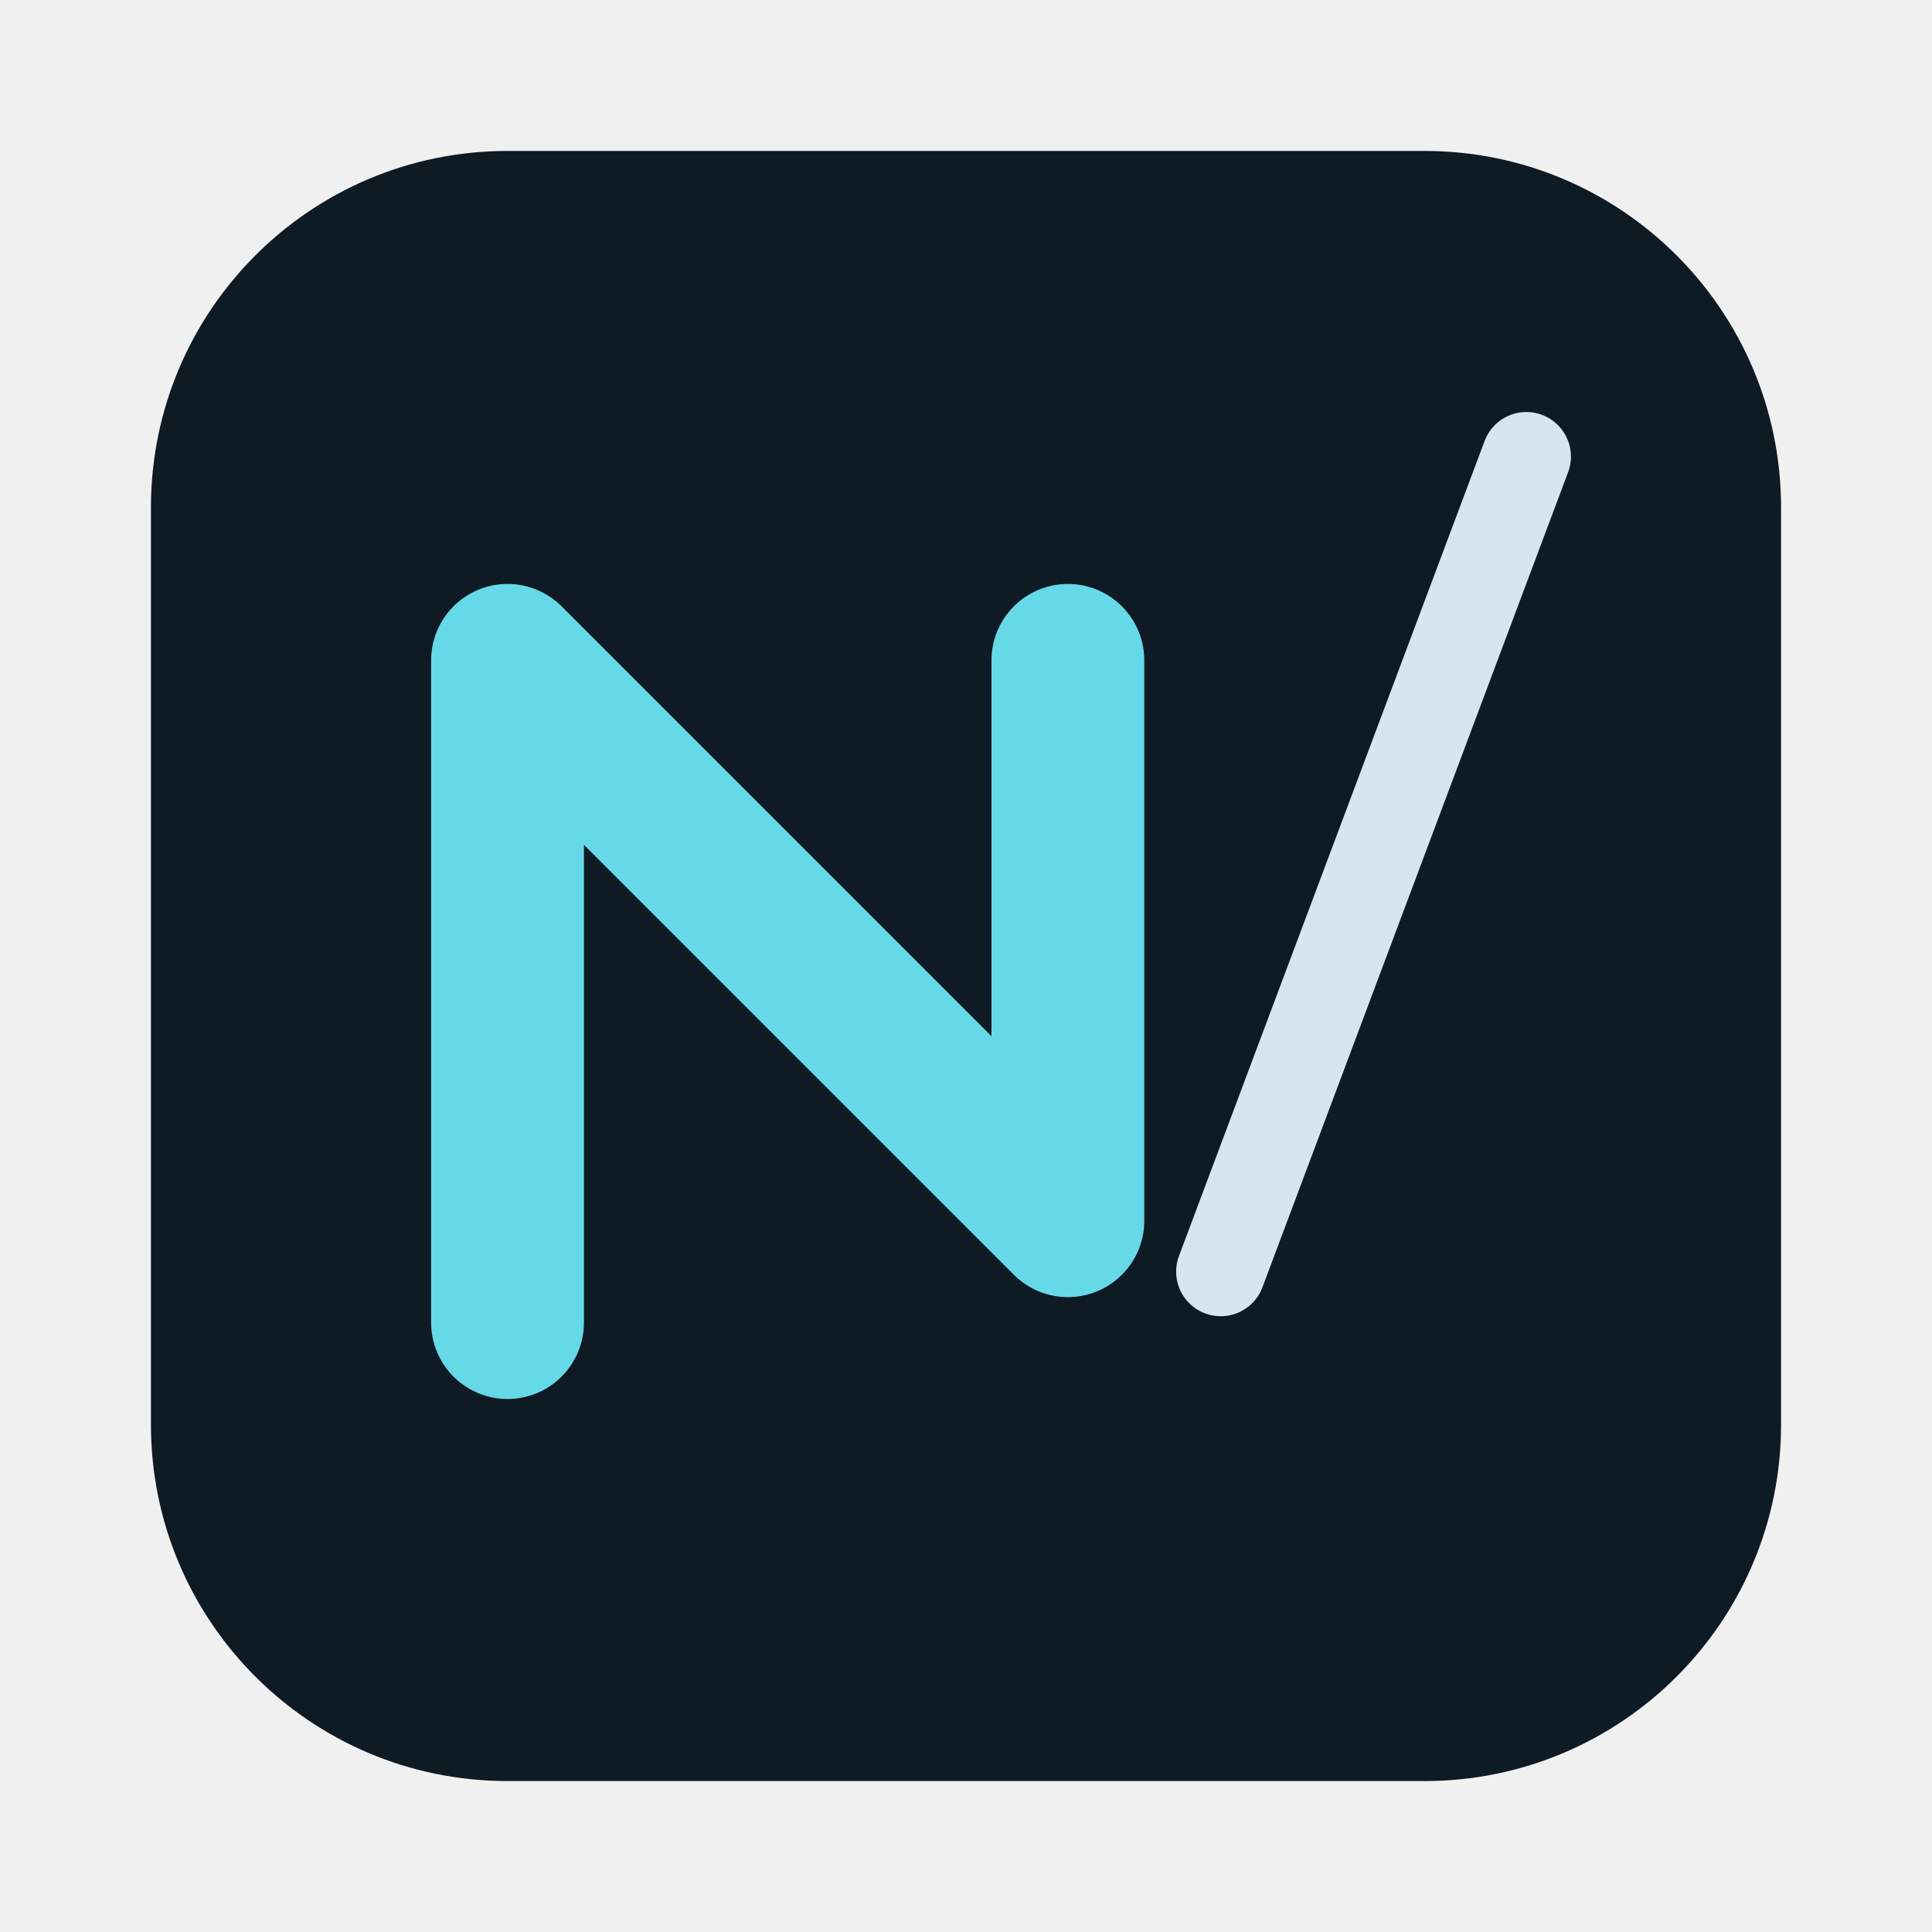
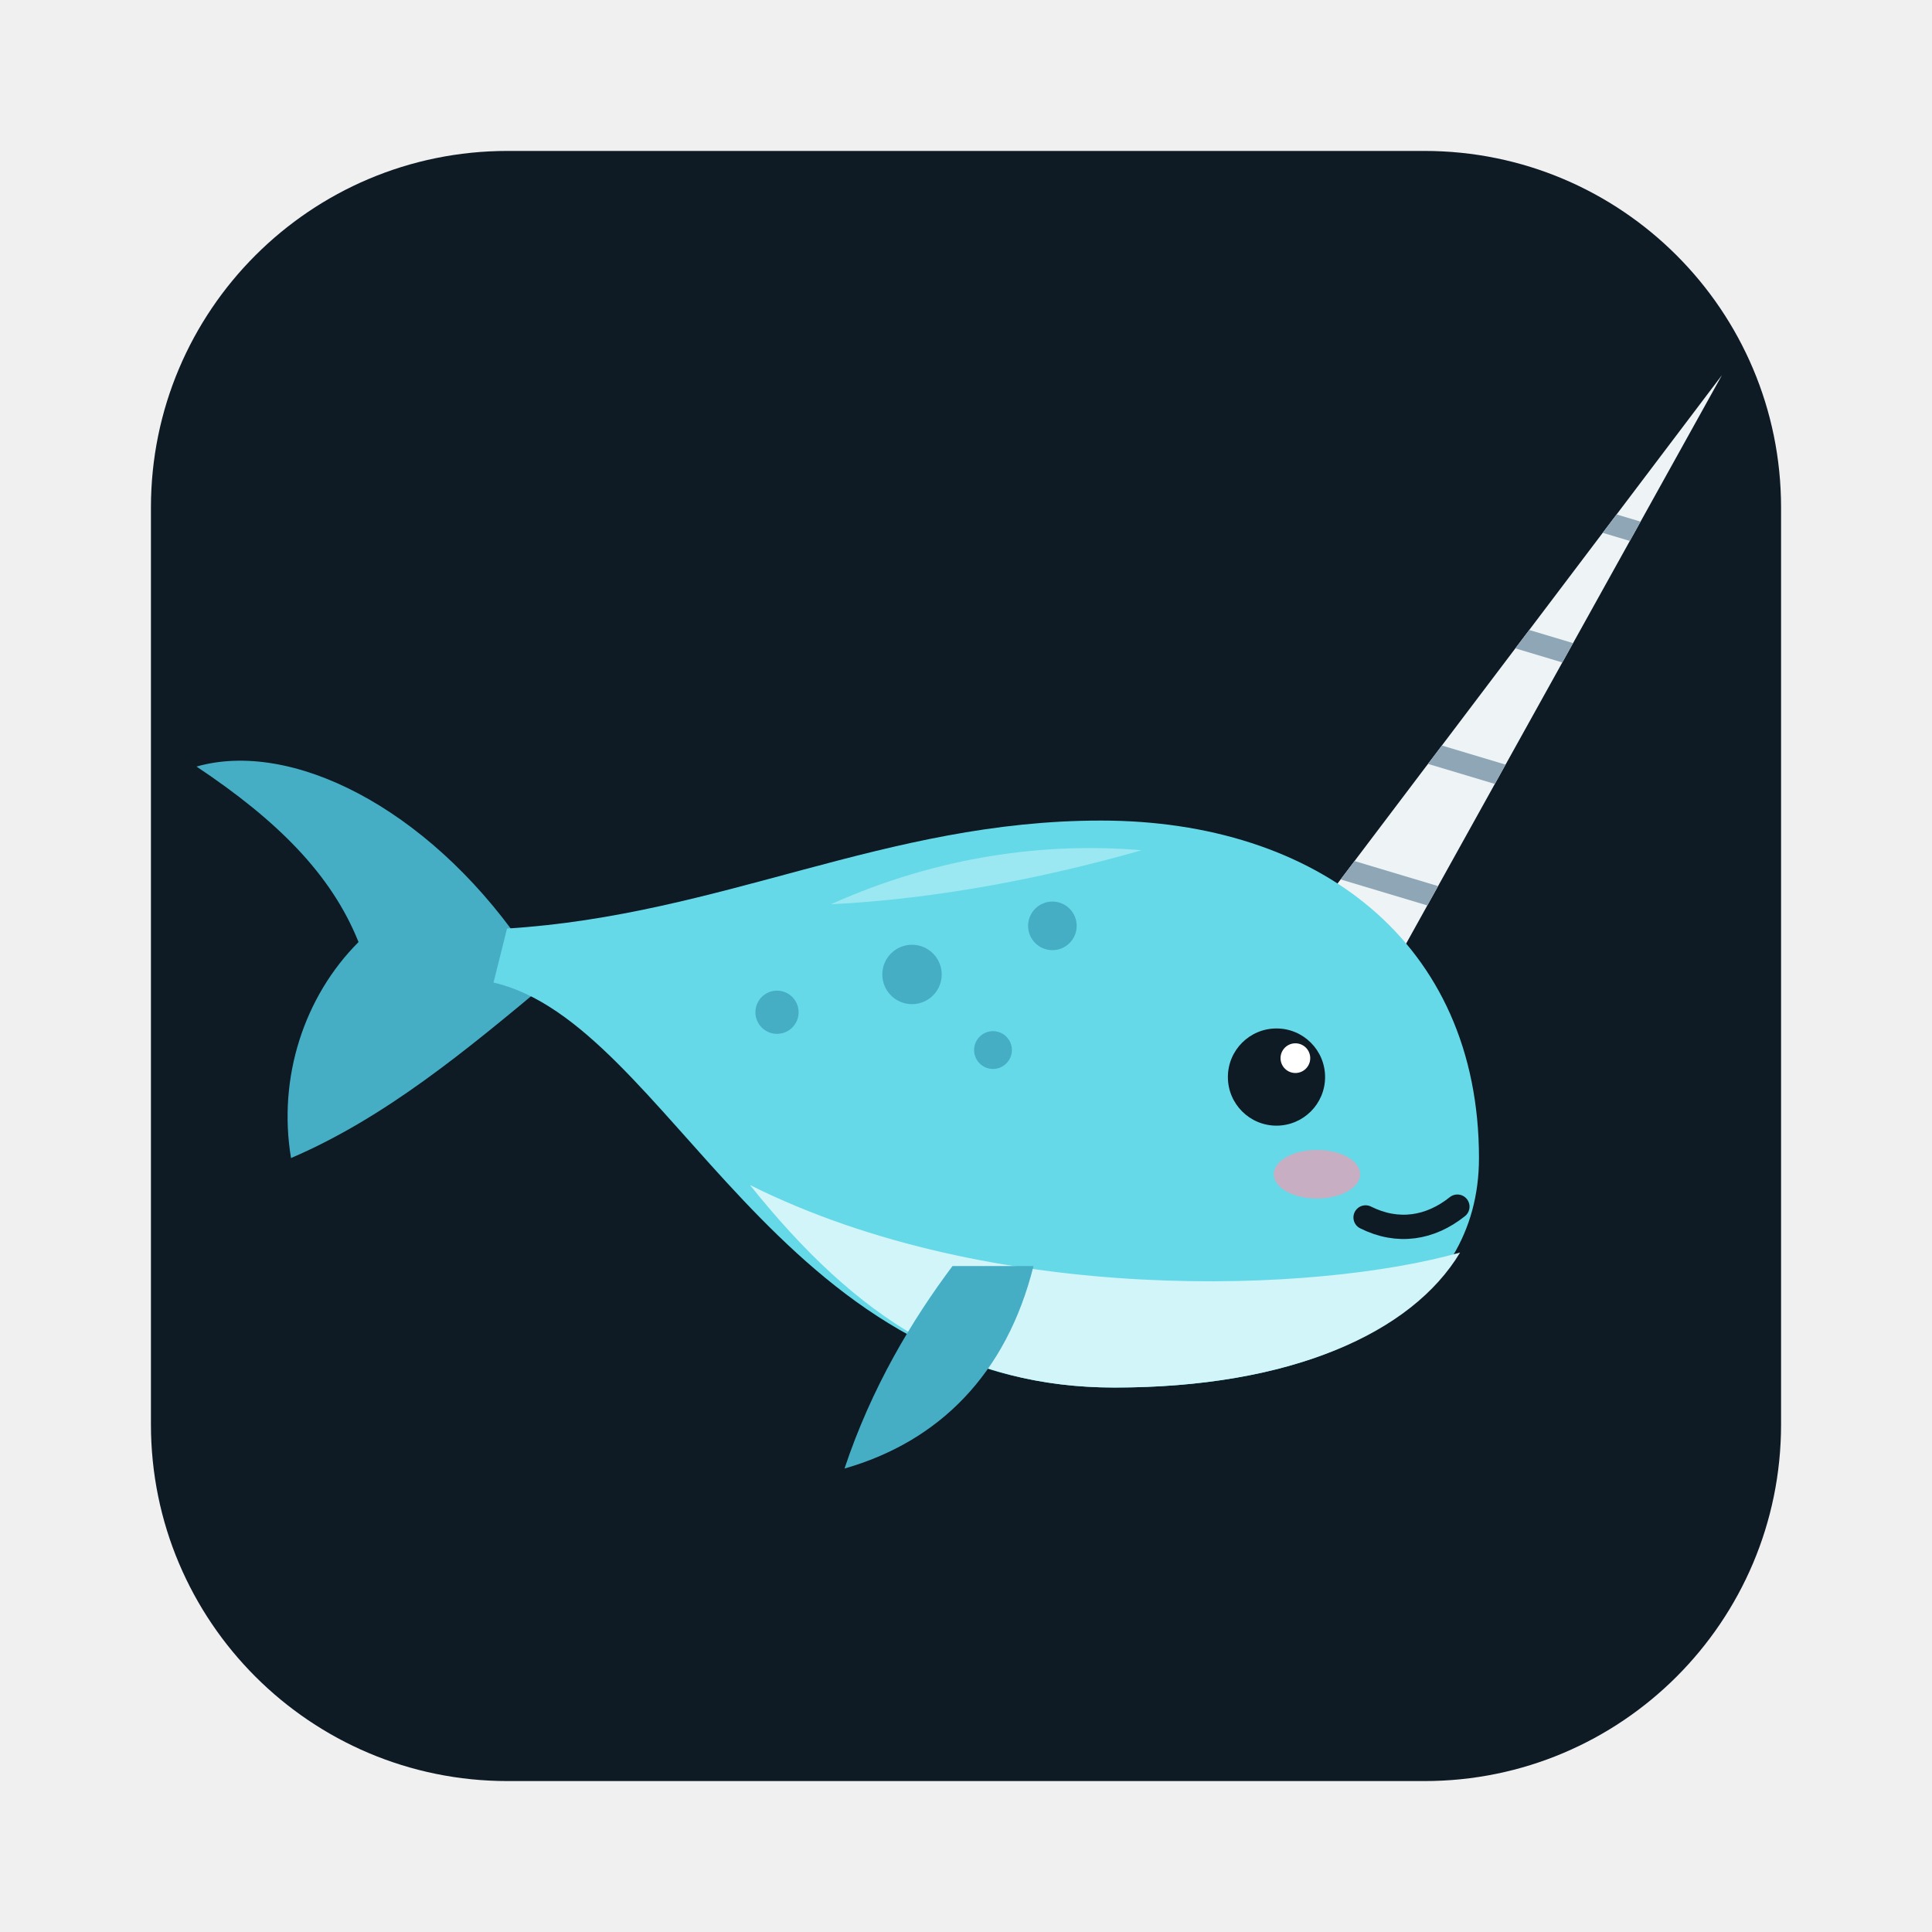
<svg xmlns="http://www.w3.org/2000/svg" viewBox="0 0 64 64">
+   <defs>
+     <clipPath id="tusk">
+       <path d="M44.5 29.5 L47.5 31.5 L60 9 Z" />
+     </clipPath>
+   </defs>
  <g transform="translate(5 5) scale(0.84375)">
    <rect width="64" height="64" rx="14" fill="#0e1a24" />
-     <path d="M14 46 L14 20 L36 42 L36 20" fill="none" stroke="#66d9e8" stroke-width="6" stroke-linecap="round" stroke-linejoin="round" />
-     <path d="M42 44 L54 12" stroke="#d8e4ee" stroke-width="3.5" stroke-linecap="round" />
+     <g transform="translate(32 30) scale(1.06) translate(-32 -29)">
+       <path d="M44.5 29.5 L47.5 31.5 L60 9 Z" fill="#eef3f6" />
+       <g clip-path="url(#tusk)" stroke="#8fa6b6" stroke-width="0.8" stroke-linecap="round">
+         <path d="M45 27 L50 28.5" />
+         <path d="M47.5 22.5 L52.5 24" />
+         <path d="M50 18 L55 19.5" />
+         <path d="M52.5 13.5 L57.5 15" />
+       </g>
+       <path d="M15.5 30 C12 25 7 22.5 3.5 23.5 C6.5 25.5 8.5 27.5 9.5 30 C7.5 32 6.5 35 7 38 C10.5 36.5 13.5 34 16.5 31.5 Z" fill="#45aec4" />
+       <path d="M51 38 C51 30 45 25.5 37 25.5 C29 25.5 23 29 15 29.5 L14.5 31.5 C21 33 25 46.5 37.5 46.5 C45.5 46.5 51 43.5 51 38 Z" fill="#66d9e8" />
+       <path d="M27 28.6 C31 26.8 35 26.3 38.5 26.6 C35 27.6 31 28.4 27 28.6 Z" fill="#9be8f2" />
+       <path d="M24 39 C28 44 32 46.5 37.5 46.5 C44 46.5 48.5 44.5 50.3 41.5 C45 43 33 43.5 24 39 Z" fill="#d2f5fa" />
+       <path d="M34.5 42 C33.5 46 31 48.5 27.5 49.5 C28.5 46.5 30 44 31.5 42 Z" fill="#45aec4" />
+       <circle cx="30" cy="31.2" r="1.1" fill="#45aec4" />
+       <circle cx="35.2" cy="29.4" r="0.9" fill="#45aec4" />
+       <circle cx="25" cy="32.6" r="0.8" fill="#45aec4" />
+       <circle cx="33" cy="34" r="0.7" fill="#45aec4" />
+       <circle cx="43.5" cy="35" r="1.8" fill="#0e1a24" />
+       <circle cx="44.2" cy="34.3" r="0.55" fill="#ffffff" />
+       <ellipse cx="45" cy="38.6" rx="1.6" ry="0.9" fill="#f29bb2" opacity="0.7" />
+       <path d="M46.8 40.2 C48 40.8 49.2 40.6 50.2 39.8" fill="none" stroke="#0e1a24" stroke-width="0.9" stroke-linecap="round" />
+     </g>
  </g>
</svg>
